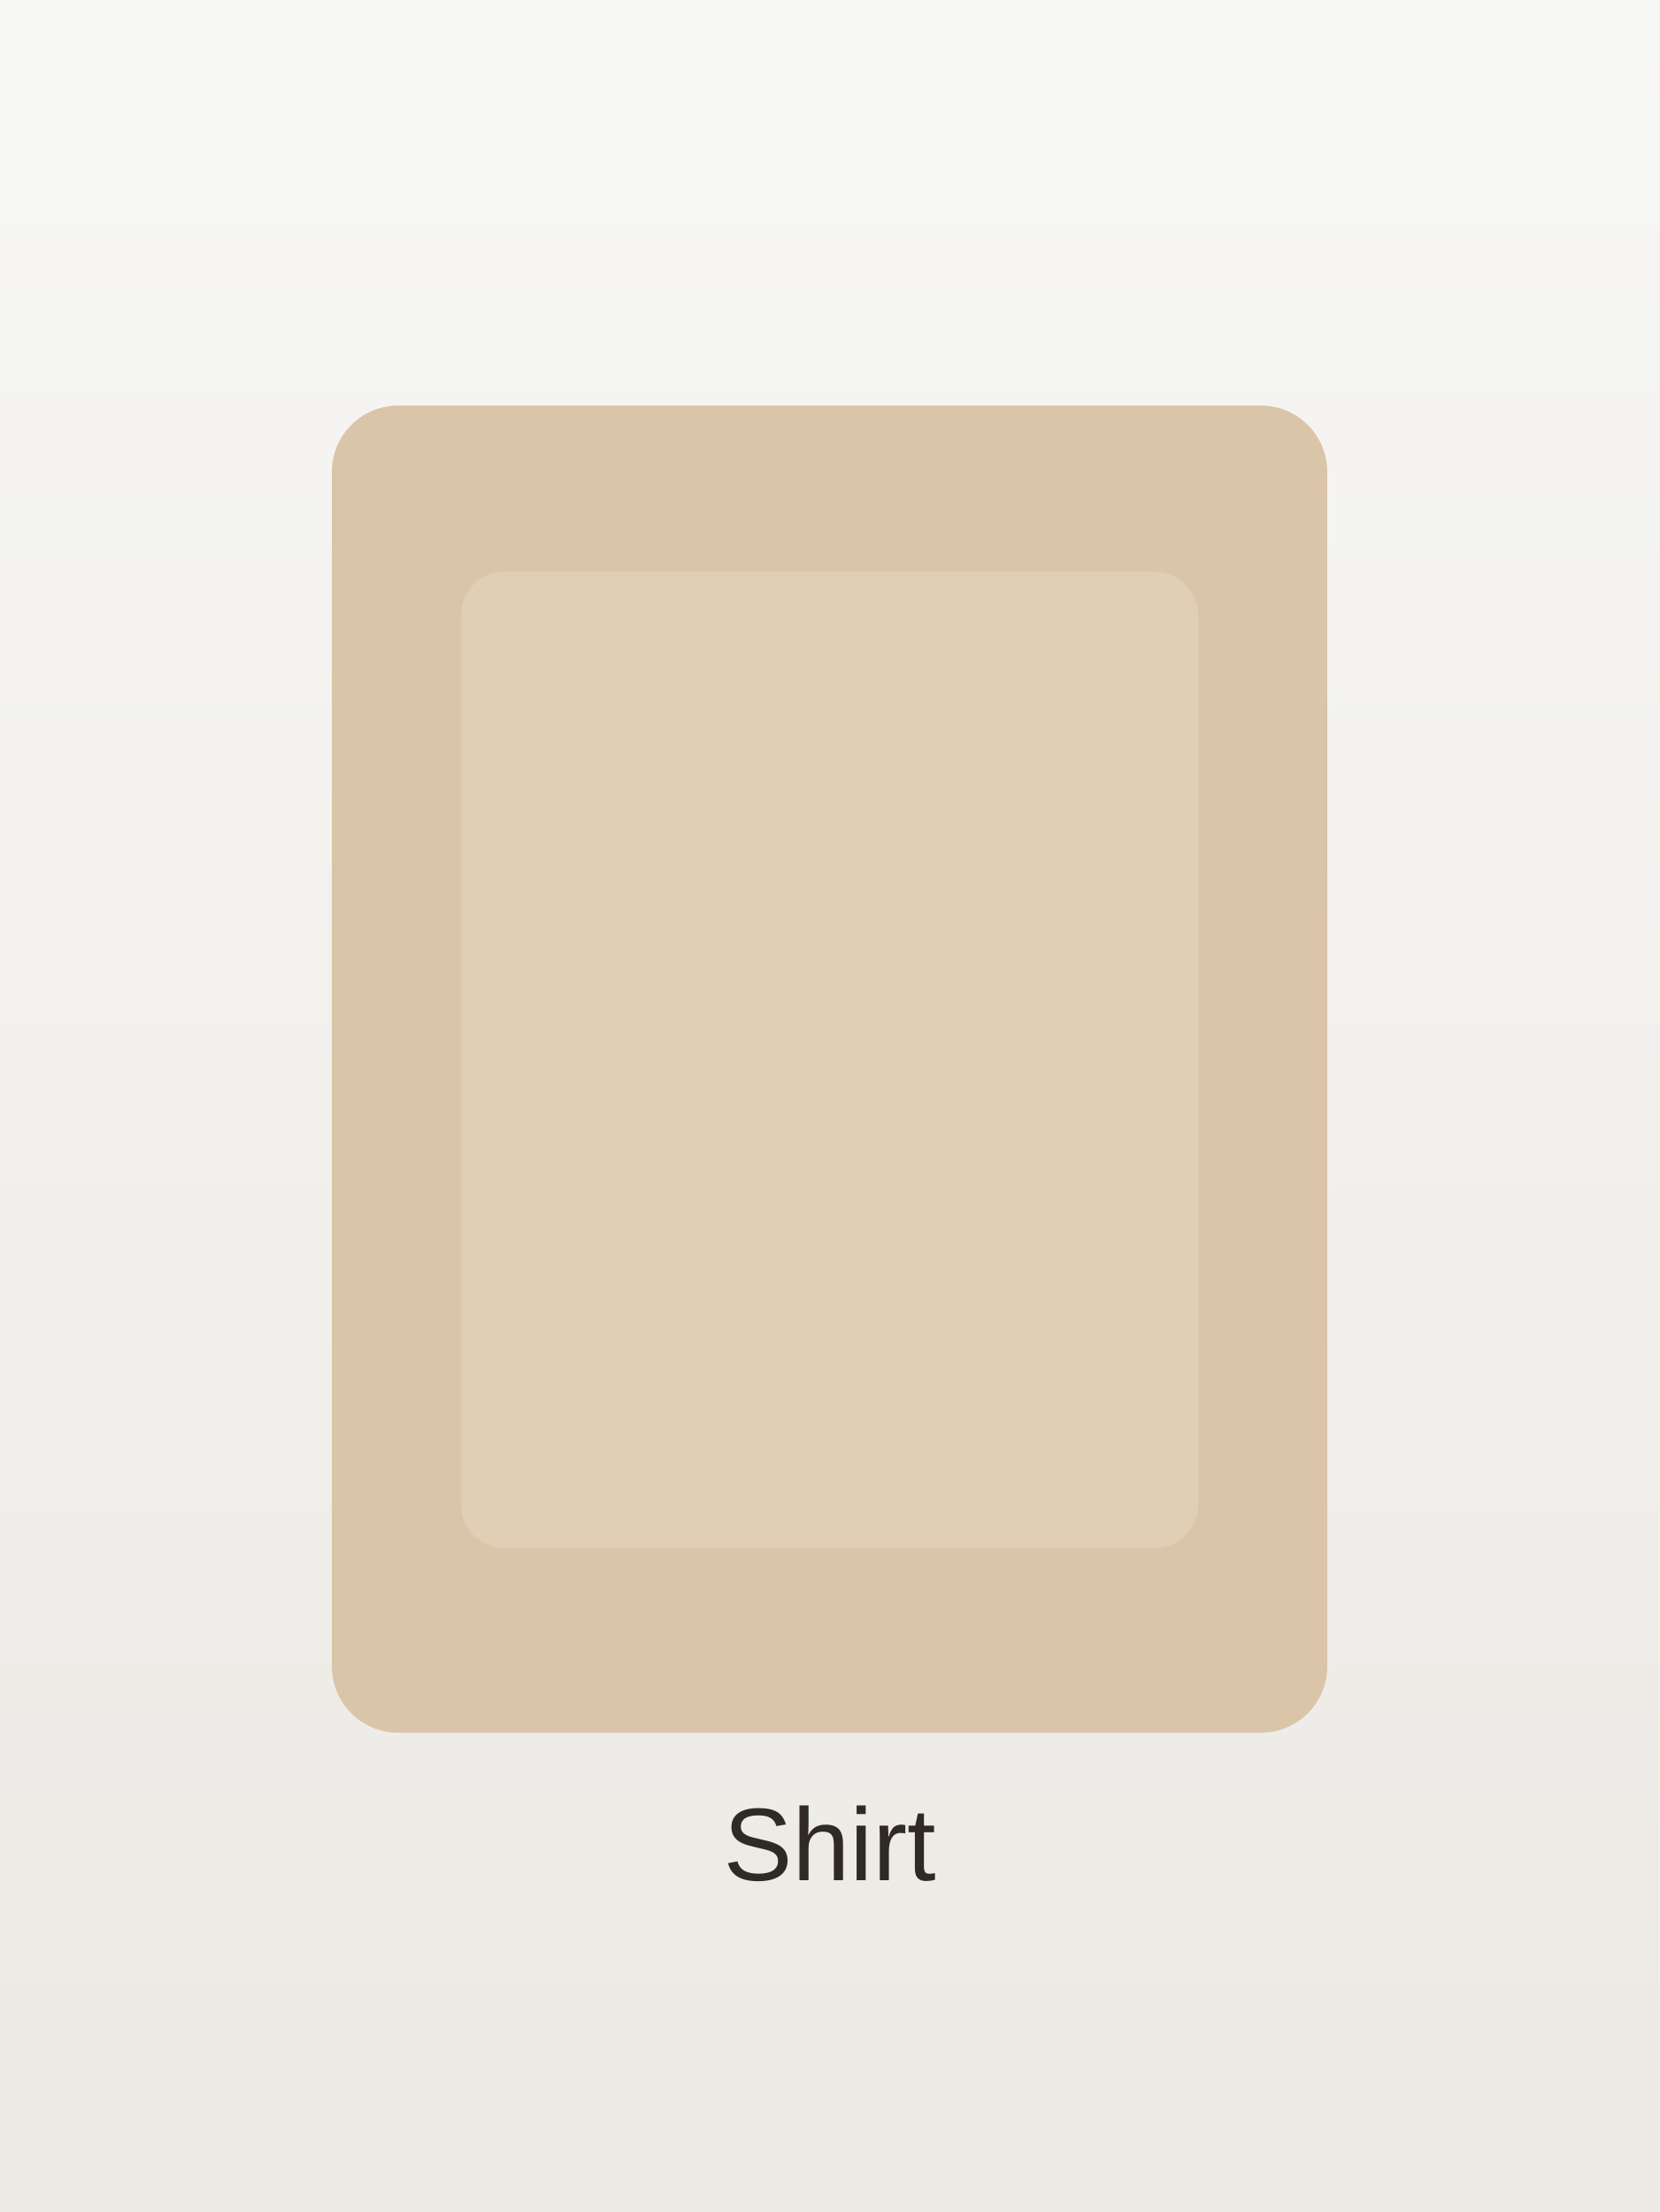
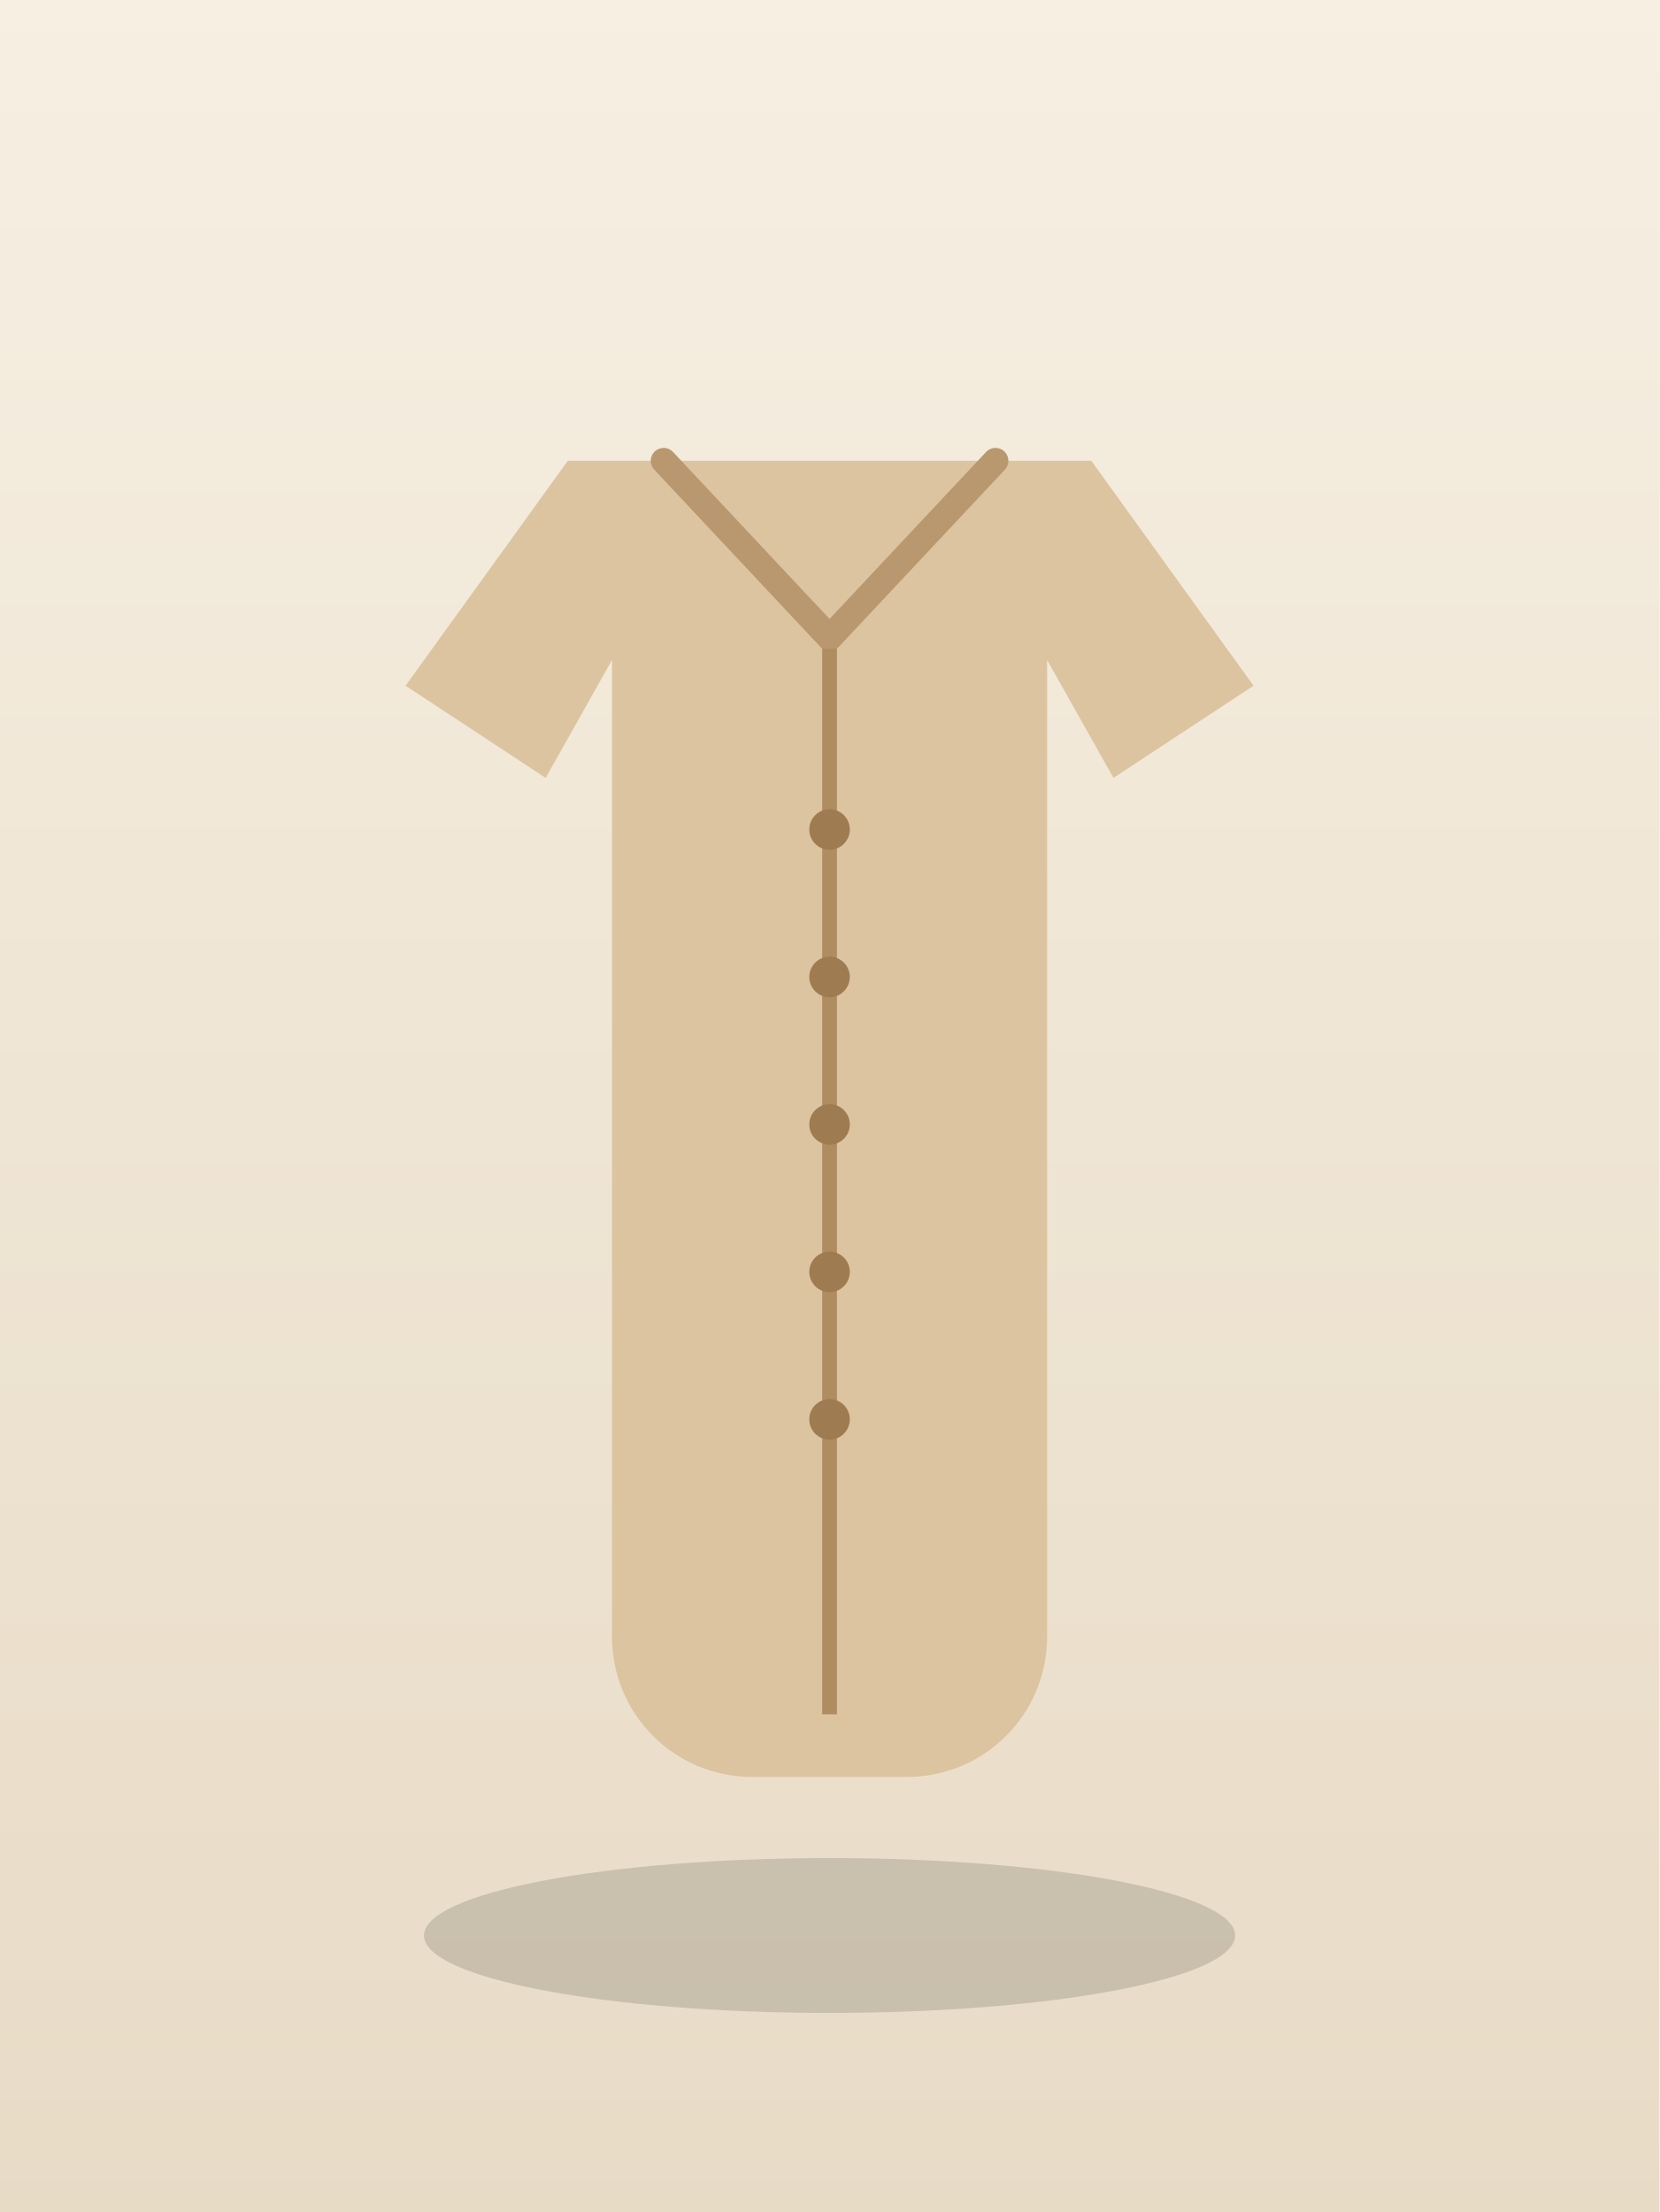
- <svg xmlns="http://www.w3.org/2000/svg" width="900" height="1200" viewBox="0 0 900 1200" role="img" aria-label="Shirt">
+ <svg xmlns="http://www.w3.org/2000/svg" width="900" height="1200" viewBox="0 0 900 1200" role="img" aria-label="Linen resort shirt product image">
  <defs>
    <linearGradient id="bg" x1="0" y1="0" x2="0" y2="1">
-       <stop offset="0%" stop-color="#f7f7f6" />
-       <stop offset="100%" stop-color="#ece9e4" />
+       <stop offset="0%" stop-color="#f6efe2" />
+       <stop offset="100%" stop-color="#e8dbc6" />
    </linearGradient>
  </defs>
  <rect width="900" height="1200" fill="url(#bg)" />
-   <rect x="180" y="220" width="540" height="720" rx="36" fill="#d9c3a5" opacity="0.95" />
-   <rect x="250" y="310" width="400" height="530" rx="24" fill="#ffffff" opacity="0.15" />
-   <text x="450" y="1020" text-anchor="middle" font-family="Arial, Helvetica, sans-serif" font-size="56" fill="#2f2a23">Shirt</text>
+   <ellipse cx="450" cy="1050" rx="220" ry="42" fill="#000" opacity="0.14" />
+   <path d="M308 250h284l88 122-76 50-36-64v530c0 42-34 76-76 76H408c-42 0-76-34-76-76V358l-36 64-76-50 88-122z" fill="#dcc4a1" />
+   <path d="M360 250l90 96 90-96" fill="none" stroke="#b9976f" stroke-width="14" stroke-linecap="round" />
+   <line x1="450" y1="352" x2="450" y2="930" stroke="#b08c61" stroke-width="8" />
+   <g fill="#9f7b52">
+     <circle cx="450" cy="450" r="11" />
+     <circle cx="450" cy="530" r="11" />
+     <circle cx="450" cy="610" r="11" />
+     <circle cx="450" cy="690" r="11" />
+     <circle cx="450" cy="770" r="11" />
+   </g>
</svg>
